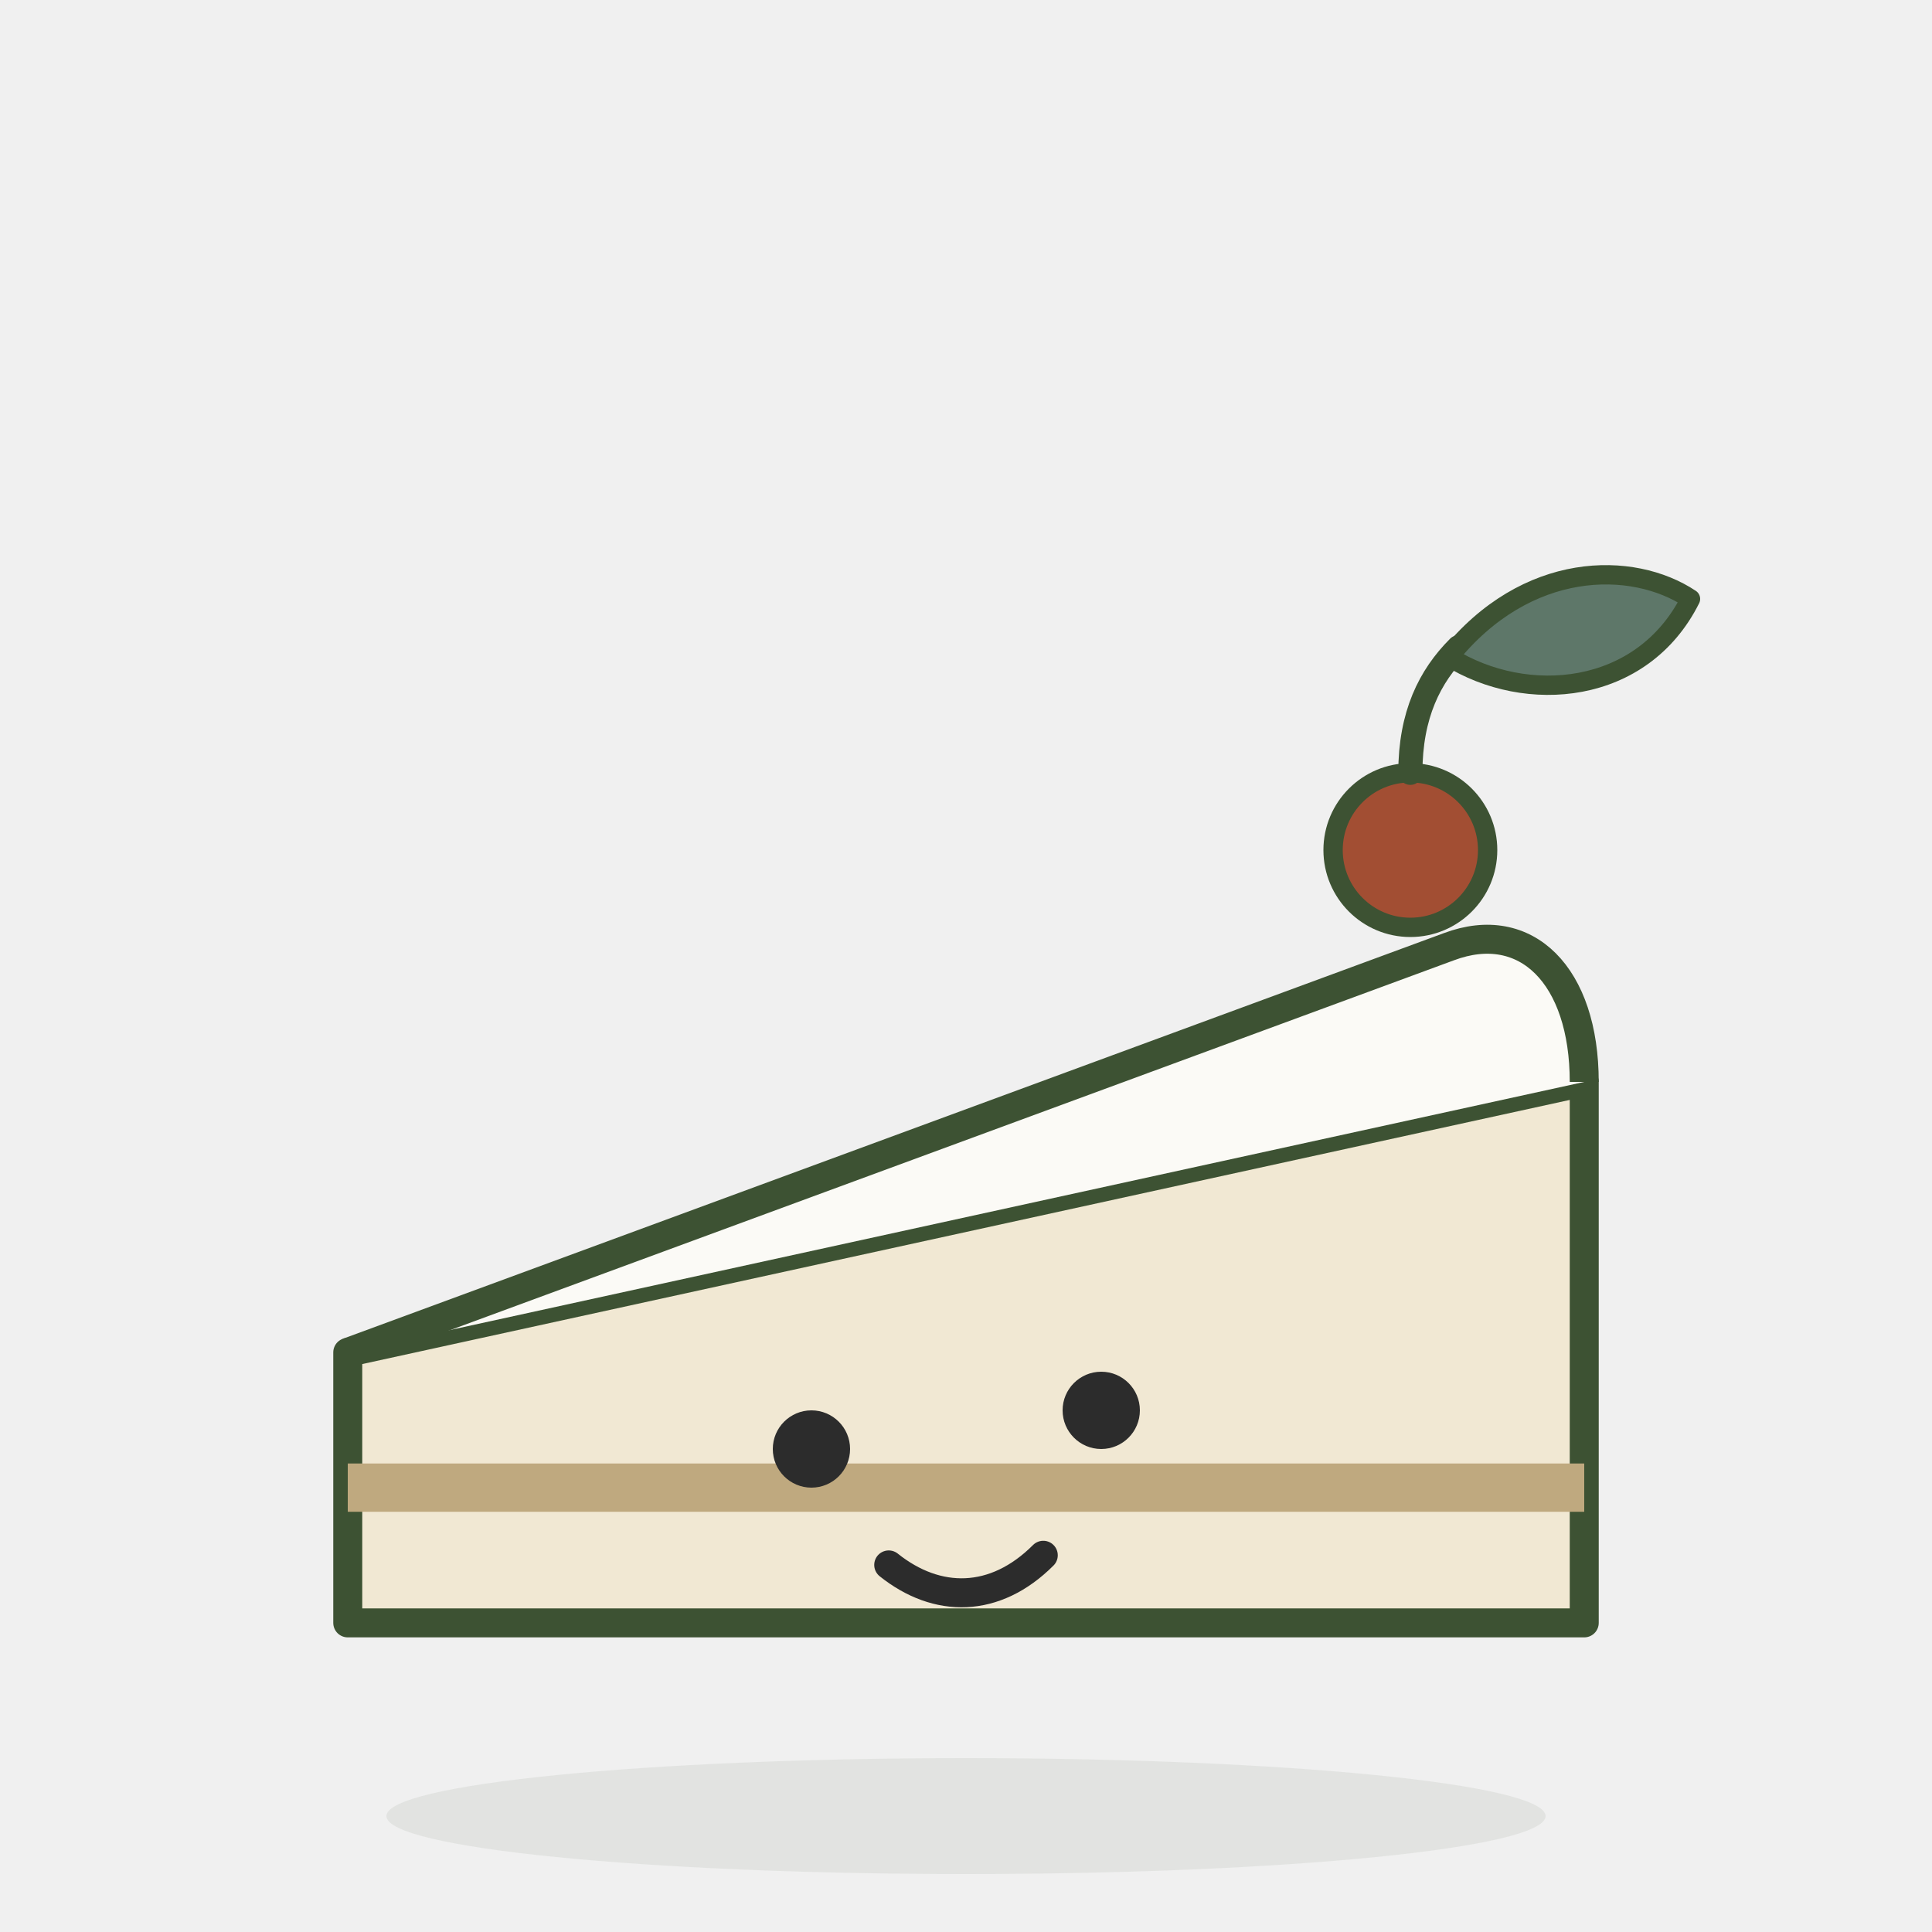
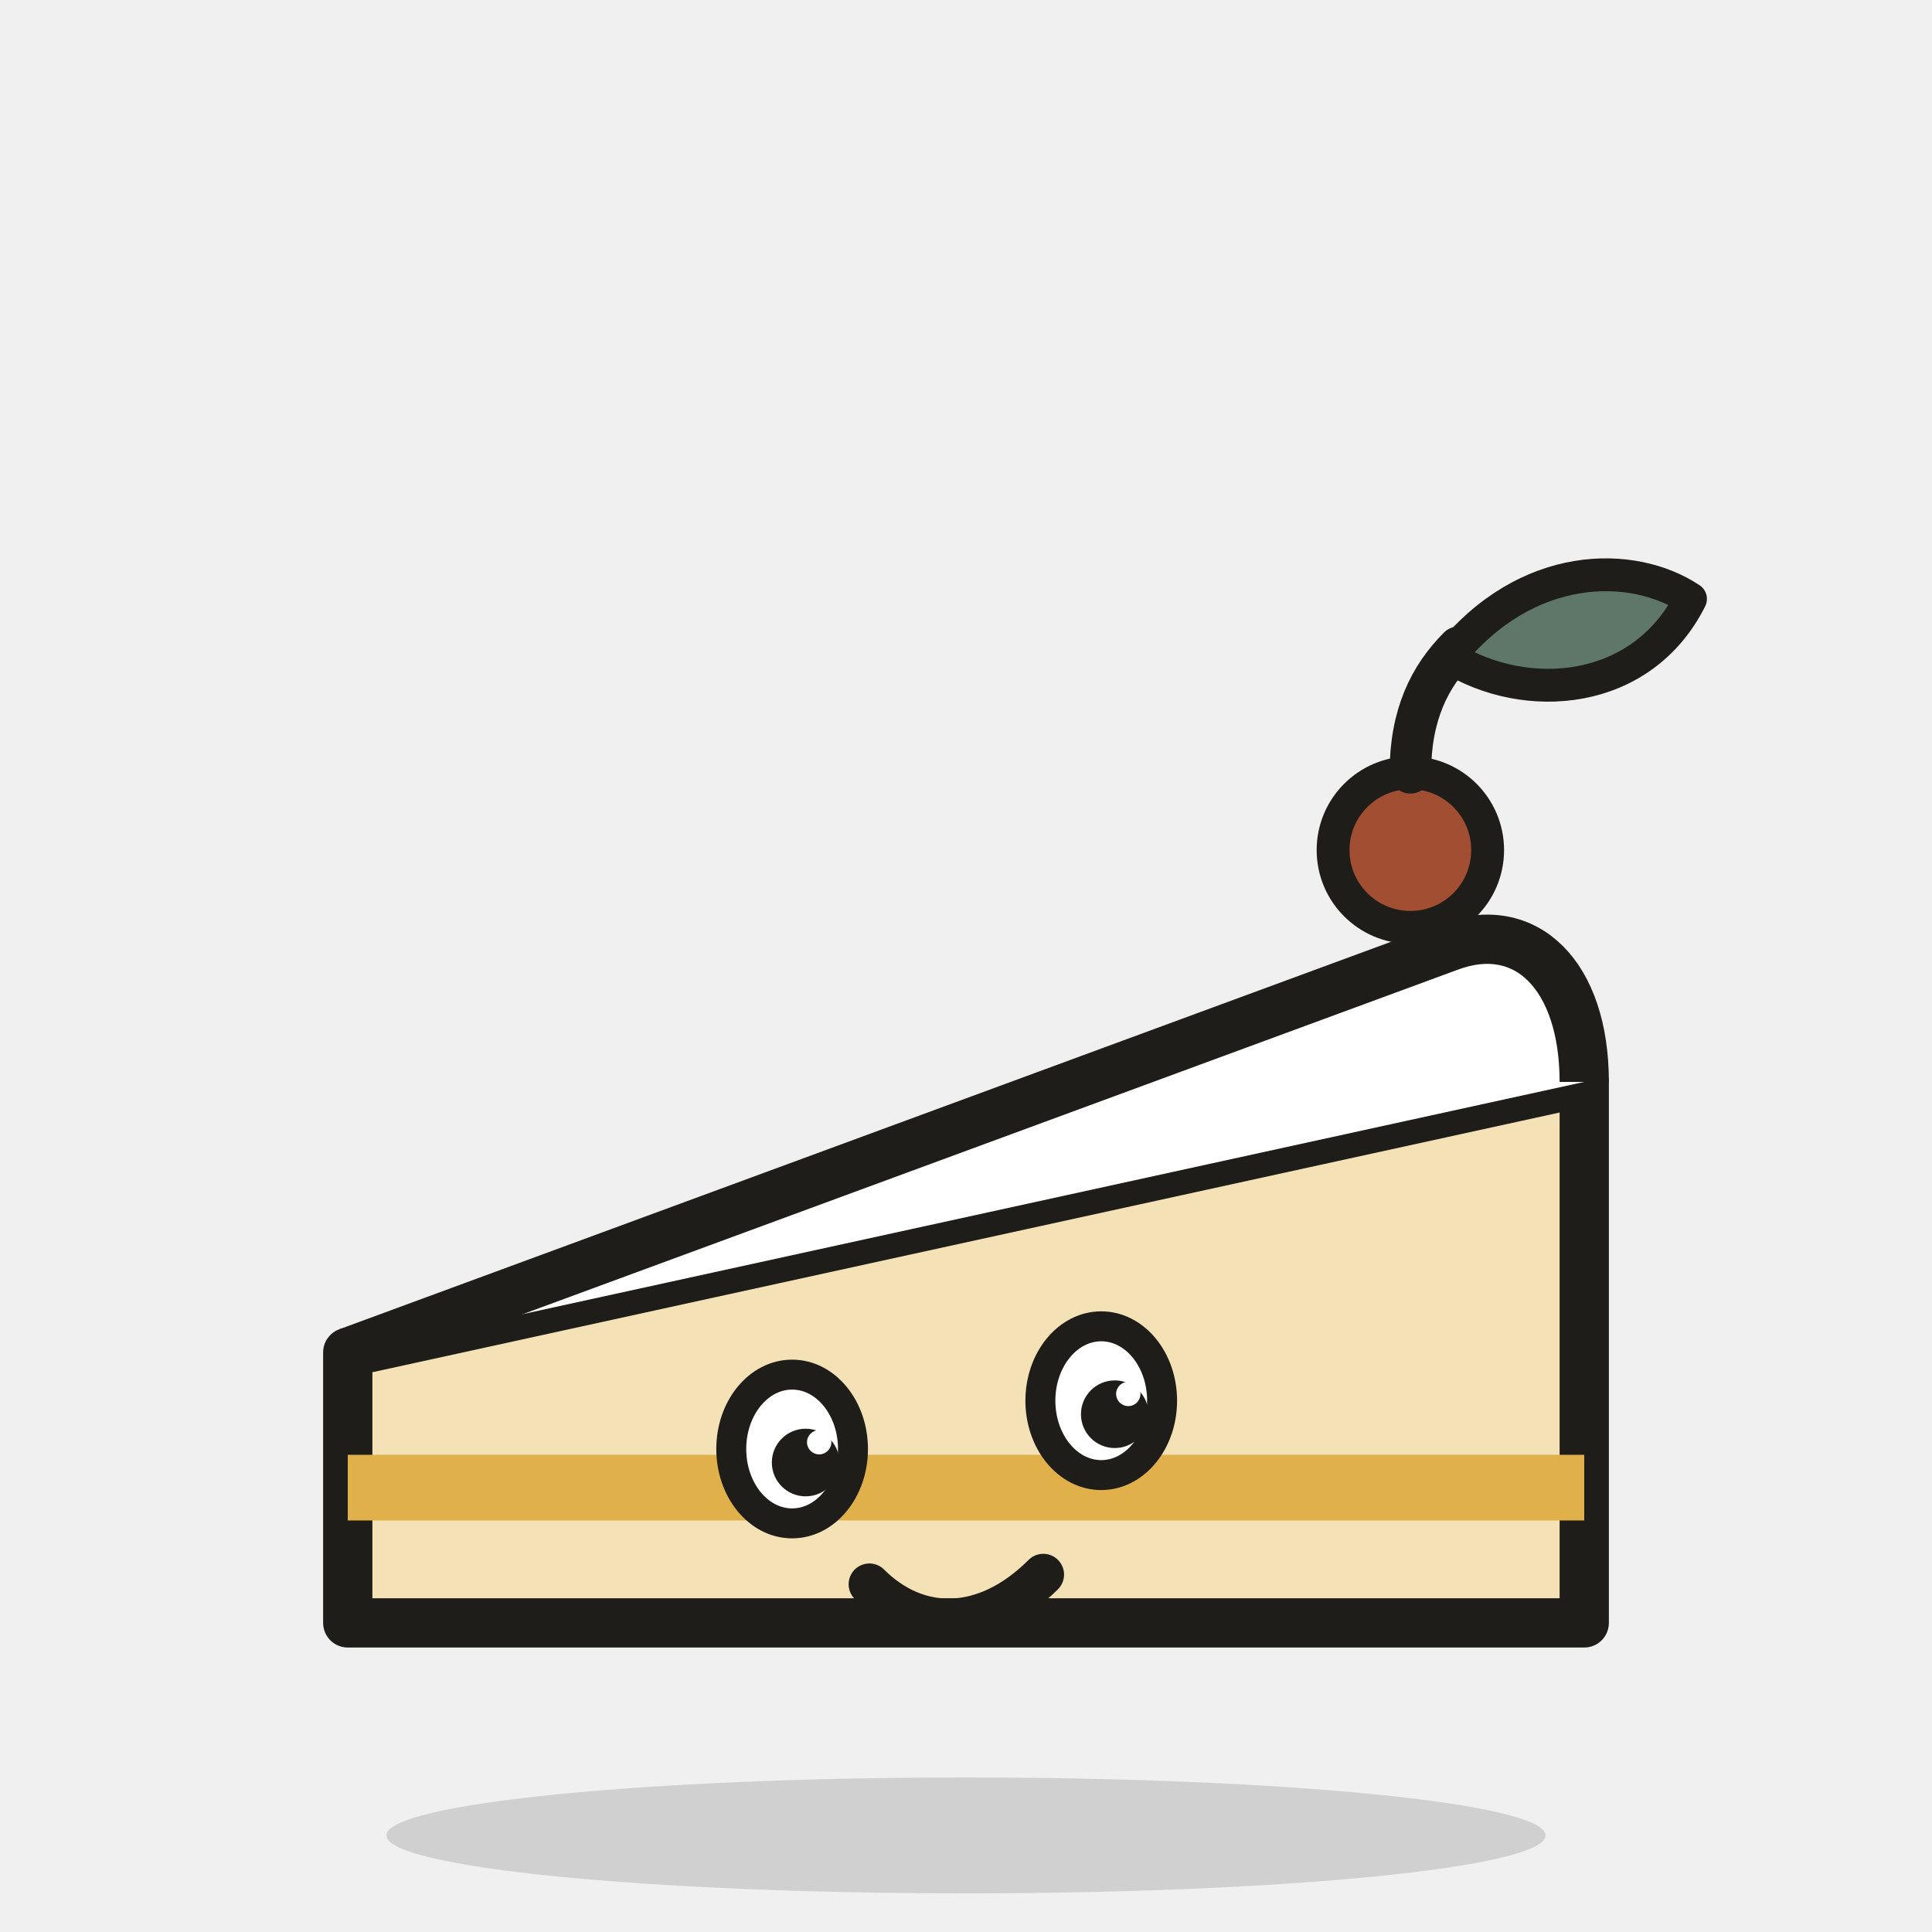
<svg xmlns="http://www.w3.org/2000/svg" viewBox="0 0 200 200" width="200" height="200">
+   <defs>
+     <pattern id="raster" width="7" height="7" patternUnits="userSpaceOnUse">
+       <circle cx="3.5" cy="3.5" r="1.7" fill="#c69a4c" opacity=".65" />
+     </pattern>
+     <clipPath id="tc">
+       <circle cx="100" cy="112" r="64" />
+     </clipPath>
+   </defs>
  <style>
@media (prefers-reduced-motion: no-preference) {
.hop{animation:hop 3.2s ease-in-out infinite;transform-origin:100px 186px}
.lis{animation:lis 2.8s ease-in-out infinite}
.oko{animation:mrk 5s infinite}
.bub{animation:bub 2.6s ease-in-out infinite}
.bub2{animation-delay:.7s}
.kon{animation:kon 1.6s ease-in-out infinite}
.kon2{animation-delay:.8s}
.lzice{animation:lzice 1.8s ease-in-out infinite;transform-origin:170px 168px}
}
@keyframes hop{0%,100%{transform:translateY(0) scale(1,1)}45%{transform:translateY(-5px) scale(.99,1.01)}55%{transform:translateY(-5px)}}
@keyframes lis{0%,100%{transform:rotate(-5deg)}50%{transform:rotate(6deg)}}
@keyframes mrk{0%,90%,100%{transform:scaleY(1)}93%{transform:scaleY(.1)}96%{transform:scaleY(1)}}
@keyframes bub{0%,100%{transform:translateY(0);opacity:1}50%{transform:translateY(-7px);opacity:.55}}
@keyframes kon{0%,100%{opacity:1;transform:translateY(0)}50%{opacity:.3;transform:translateY(3px)}}
@keyframes lzice{0%,100%{transform:rotate(-8deg)}50%{transform:rotate(10deg)}}
</style>
-   <ellipse cx="100" cy="188" rx="60" ry="6" fill="#3d5233" opacity=".08" />
+   <ellipse cx="100" cy="190" rx="60" ry="6" fill="#1f1d1a" opacity=".15" />
  <g class="hop">
-     <path d="M36 168h128V112L36 140z" fill="#f1e8d3" stroke="#3d5233" stroke-width="3" stroke-linejoin="round" />
-     <path d="M36 140 150 98c8-3 14 3 14 14" fill="#fbfaf6" stroke="#3d5233" stroke-width="3" stroke-linejoin="round" />
-     <path d="M36 154h128" stroke="#bfa97f" stroke-width="5" />
-     <circle cx="146" cy="88" r="8" fill="#a24e33" stroke="#3d5233" stroke-width="2" />
-     <path d="M146 80c0-6 2-10 5-13" fill="none" stroke="#3d5233" stroke-width="2.5" stroke-linecap="round" />
-     <path d="M150 68c8-10 19-10 25-6-5 10-17 11-25 6z" fill="#5e7769" stroke="#3d5233" stroke-width="2" stroke-linejoin="round" />
-     <circle cx="84" cy="150" r="4" fill="#2c2c2c" />
-     <circle cx="114" cy="146" r="4" fill="#2c2c2c" />
-     <path d="M92 162c5 4 11 4 16-1" fill="none" stroke="#2c2c2c" stroke-width="3" stroke-linecap="round" />
+     <path d="M36 168h128V112L36 140z" fill="#f4e2b6" stroke="#1f1d1a" stroke-width="5.1" stroke-linejoin="round" />
+     <path d="M36 140 150 98c8-3 14 3 14 14" fill="#fff" stroke="#1f1d1a" stroke-width="5.1" stroke-linejoin="round" />
+     <path d="M36 154h128" stroke="#e0b04a" stroke-width="6.8" />
+     <circle cx="146" cy="88" r="8" fill="#a24e33" stroke="#1f1d1a" stroke-width="3.4" />
+     <path d="M146 80c0-6 2-10 5-13" fill="none" stroke="#1f1d1a" stroke-width="4.3" stroke-linecap="round" />
+     <path d="M150 68c8-10 19-10 25-6-5 10-17 11-25 6z" fill="#5e7769" stroke="#1f1d1a" stroke-width="3.4" stroke-linejoin="round" />
+     <g class="oko" style="transform-origin:100px 148px">
+       <ellipse cx="82" cy="150" rx="6.3" ry="7.7" fill="#fff" stroke="#1f1d1a" stroke-width="3.1" />
+       <circle cx="83.4" cy="151.4" r="3.5" fill="#1f1d1a" />
+       <circle cx="84.8" cy="149.3" r="1.26" fill="#fff" />
+       <ellipse cx="114" cy="145" rx="6.3" ry="7.7" fill="#fff" stroke="#1f1d1a" stroke-width="3.1" />
+       <circle cx="115.4" cy="146.4" r="3.5" fill="#1f1d1a" />
+       <circle cx="116.8" cy="144.3" r="1.26" fill="#fff" />
+     </g>
+     <path d="M90 164c5 5 12 5 18-1" fill="none" stroke="#1f1d1a" stroke-width="4.3" stroke-linecap="round" />
  </g>
</svg>
